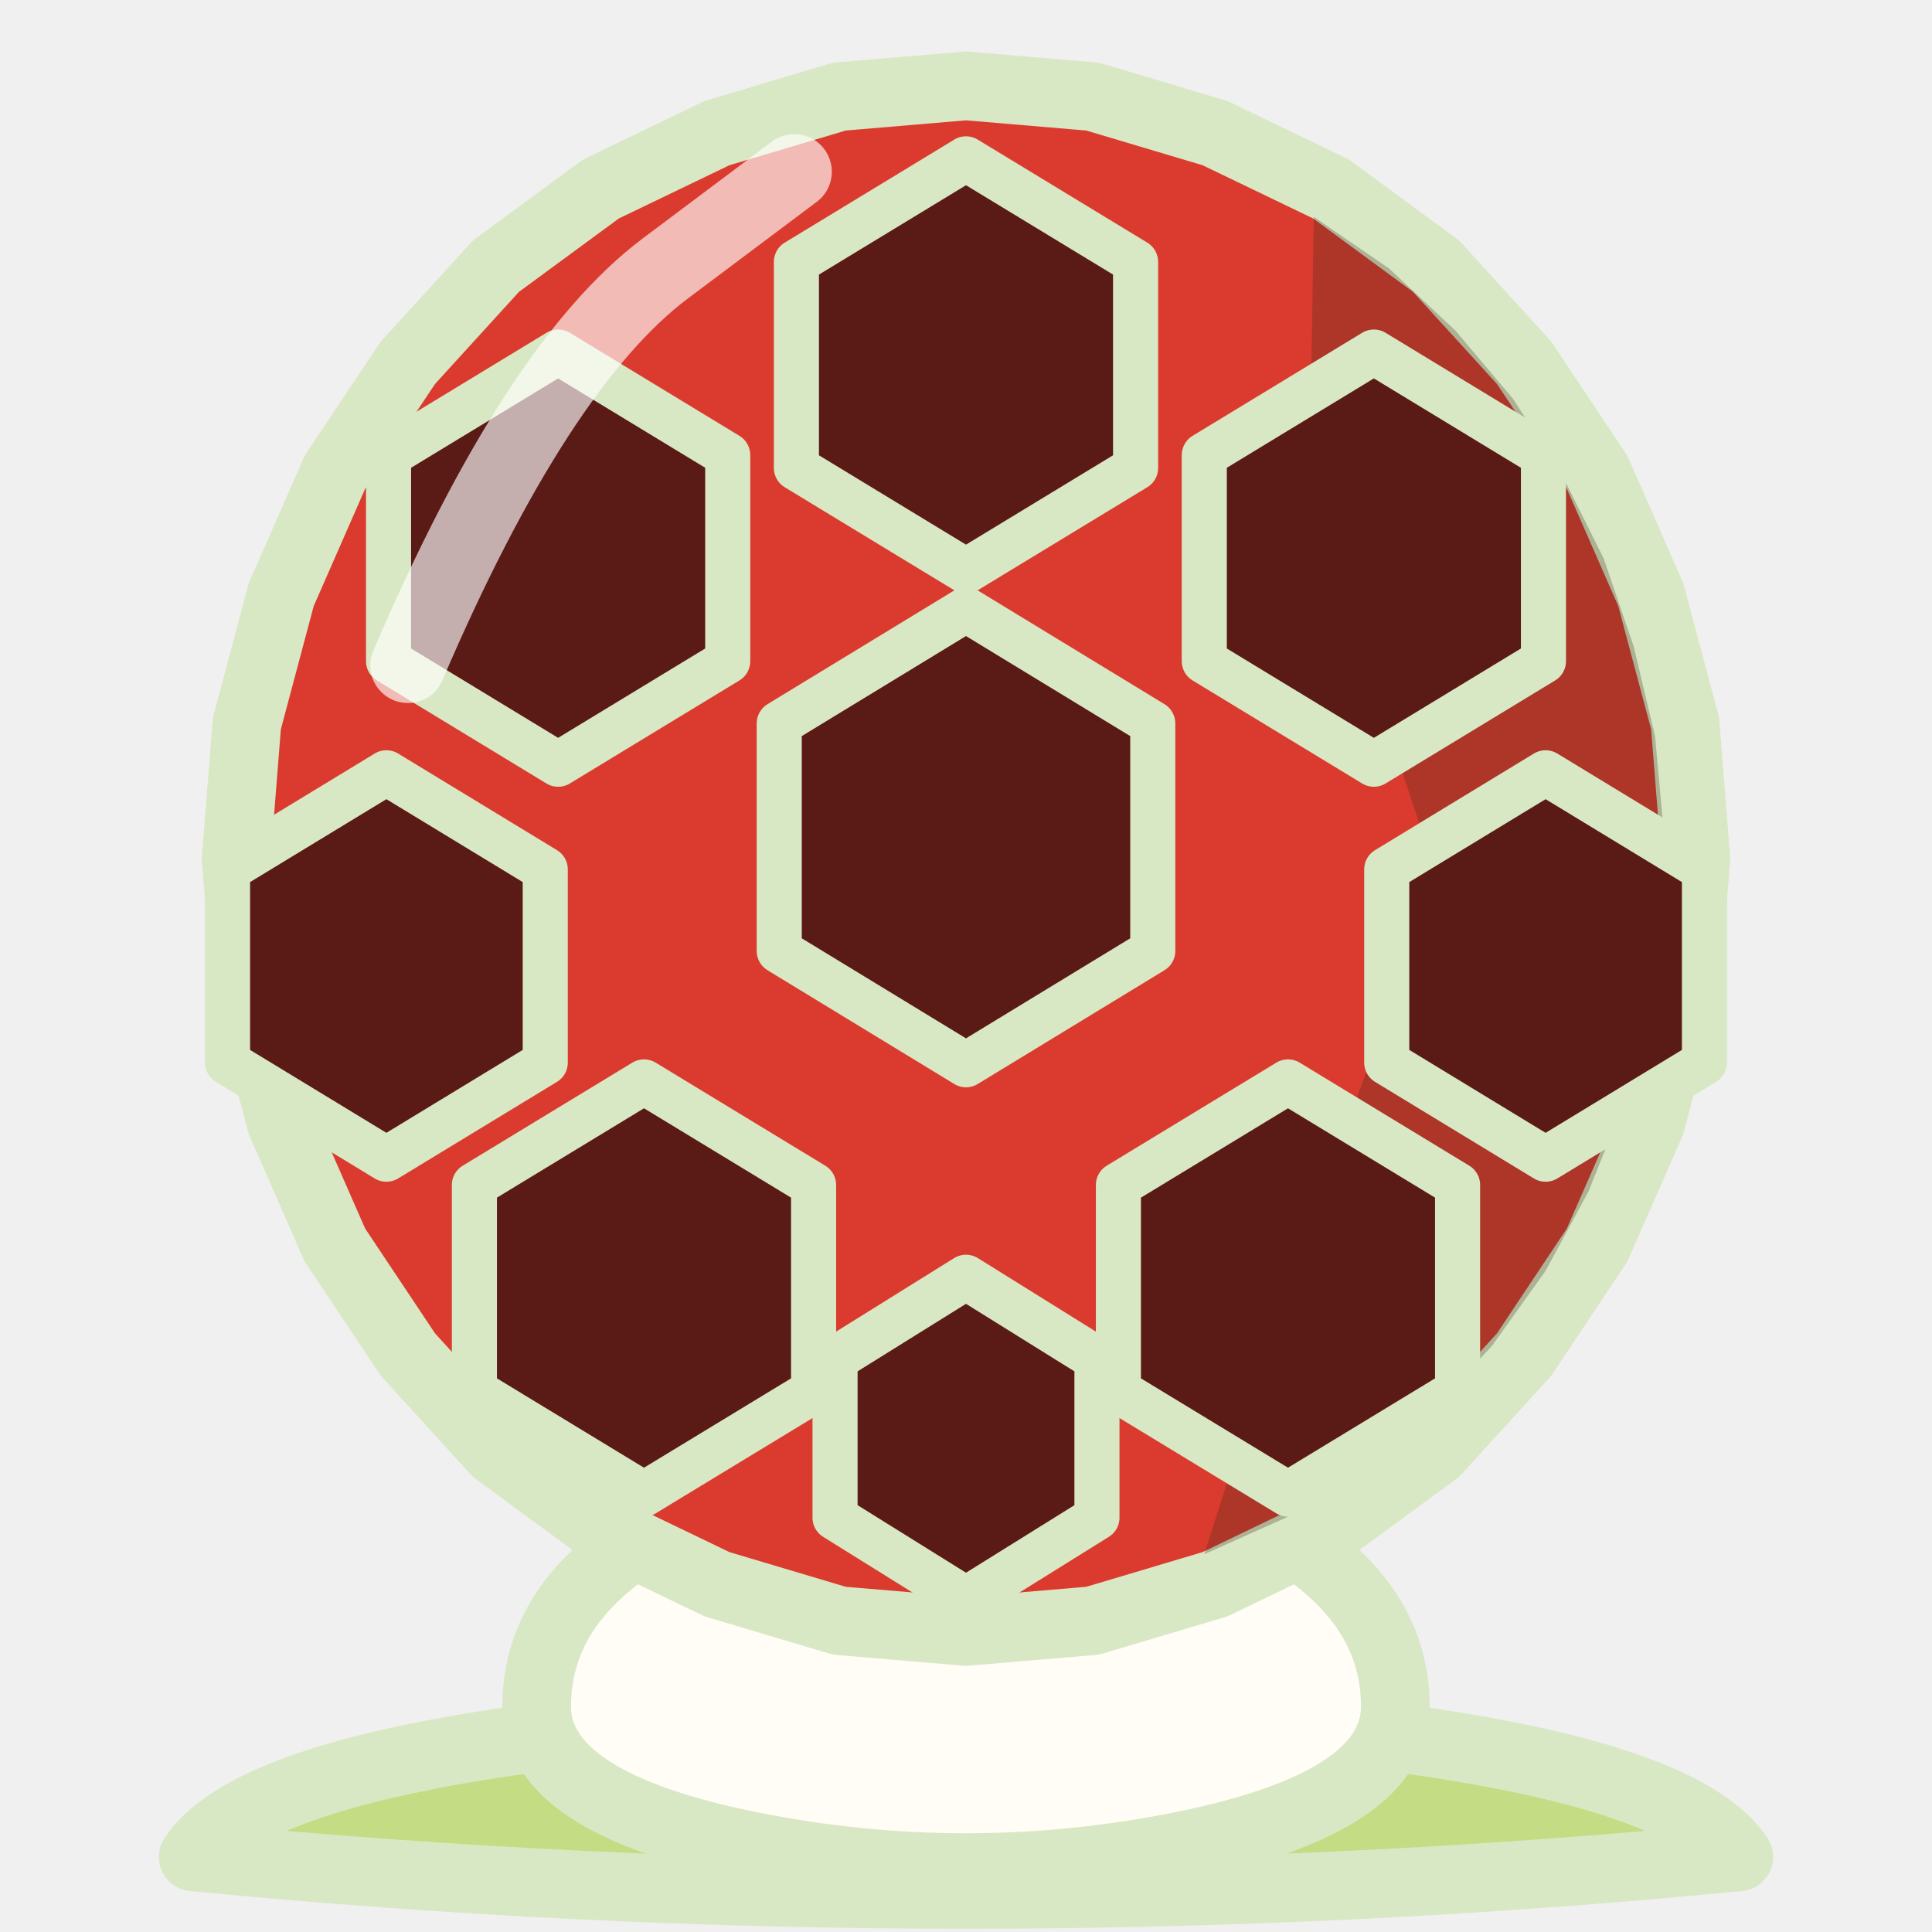
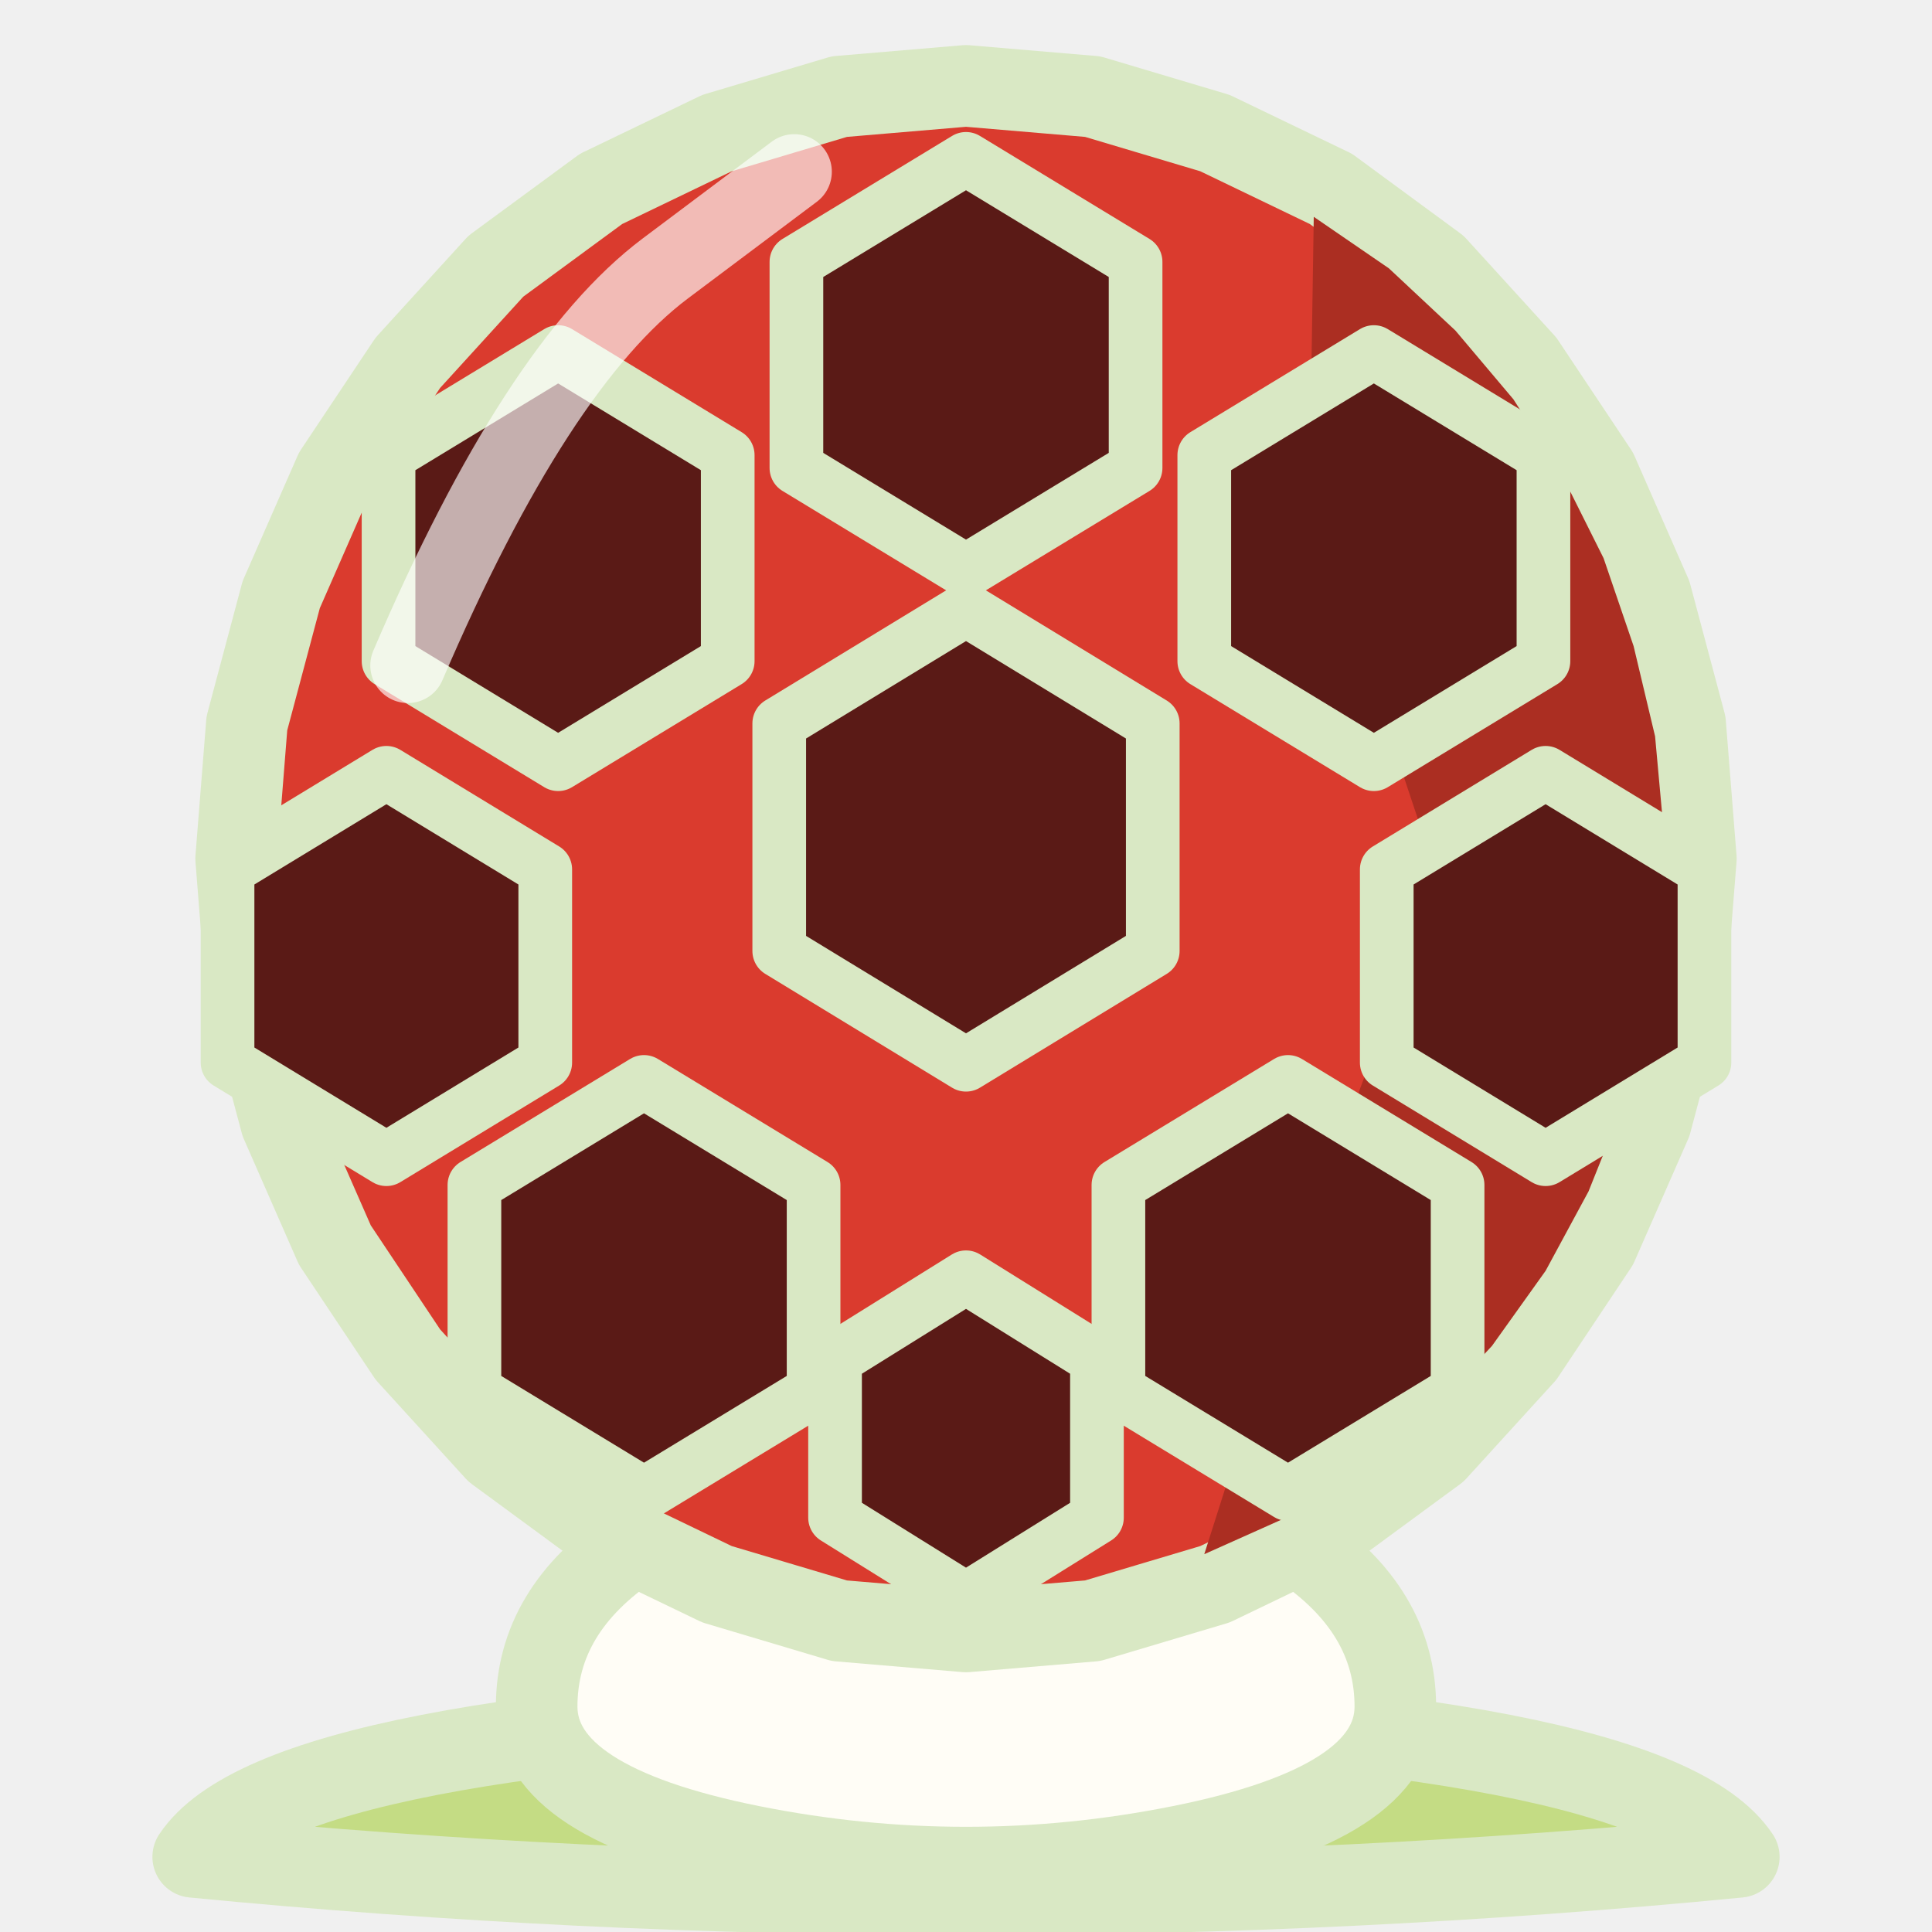
<svg xmlns="http://www.w3.org/2000/svg" width="100" height="100" viewBox="5 5 90 90">
  <g stroke-linecap="round" stroke-linejoin="round">
-     <path d="M14,91.5 Q18,85.5 50,84.5 Q82,85.5 86,91.5 Q50,95 14,91.5 Z" fill="#C4DC84" stroke="#D9E8C4" stroke-width="3.2" />
-     <path d="M30,84.5 Q30,80 34.5,77 Q39,74 42.5,76.5 Q46,79 50,79 Q54,79 57.5,76.5 Q61,74 65.5,77 Q70,80 70,84.5 Q70,89 60,91 Q50,93 40,91 Q30,89 30,84.5 Z" fill="#FFFDF6" stroke="#D9E8C4" stroke-width="3.2" />
-     <path d="M84,45 L83.5,51.3 L81.9,57.3 L79.4,63 L76,68.1 L71.9,72.6 L67,76.2 L61.6,78.8 L55.9,80.5 L50,81 L44.1,80.5 L38.4,78.8 L33,76.2 L28.1,72.6 L24,68.1 L20.6,63 L18.1,57.3 L16.5,51.3 L16,45 L16.5,38.7 L18.1,32.7 L20.6,27 L24,21.9 L28.1,17.4 L33,13.8 L38.4,11.2 L44.1,9.5 L50,9 L55.9,9.5 L61.6,11.2 L67,13.8 L71.9,17.4 L76,21.9 L79.4,27 L81.9,32.7 L83.5,38.7 L84,45 Z" fill="#DA3B2E" stroke="#D9E8C4" stroke-width="3.2" />
-     <path d="M66.2,15.1 L69.7,17.5 L72.8,20.4 L75.5,23.6 L77.8,27.2 L79.7,31 L81.1,35.1 L82.1,39.3 L82.5,43.7 L82.4,48 L81.8,52.3 L80.6,56.5 L79,60.5 L77,64.2 L74.5,67.7 L71.6,70.8 L68.4,73.5 L64.9,75.7 L61.1,77.4 L66,62 L72,46 L66,28 Z" fill="#3A2A1E" fill-opacity="0.28" stroke="none" />
-     <path d="M57.9,26.8 L50,31.6 L42.1,26.8 L42.1,17.2 L50,12.4 L57.9,17.2 Z" fill="#5A1A16" stroke="#D9E8C4" stroke-width="2.1" />
-     <path d="M38.9,35.8 L31,40.6 L23.1,35.8 L23.1,26.2 L31,21.4 L38.9,26.2 Z" fill="#5A1A16" stroke="#D9E8C4" stroke-width="2.1" />
-     <path d="M76.9,35.8 L69,40.6 L61.1,35.8 L61.1,26.2 L69,21.4 L76.9,26.2 Z" fill="#5A1A16" stroke="#D9E8C4" stroke-width="2.1" />
-     <path d="M30.4,54.5 L23,59 L15.6,54.5 L15.6,45.5 L23,41 L30.4,45.5 Z" fill="#5A1A16" stroke="#D9E8C4" stroke-width="2.1" />
-     <path d="M58.7,49.3 L50,54.6 L41.3,49.3 L41.3,38.7 L50,33.4 L58.7,38.7 Z" fill="#5A1A16" stroke="#D9E8C4" stroke-width="2.1" />
-     <path d="M84.4,54.5 L77,59 L69.6,54.5 L69.6,45.5 L77,41 L84.4,45.5 Z" fill="#5A1A16" stroke="#D9E8C4" stroke-width="2.1" />
-     <path d="M42.9,69.8 L35,74.6 L27.1,69.8 L27.1,60.2 L35,55.4 L42.9,60.2 Z" fill="#5A1A16" stroke="#D9E8C4" stroke-width="2.1" />
-     <path d="M72.9,69.8 L65,74.6 L57.1,69.8 L57.1,60.2 L65,55.4 L72.9,60.2 Z" fill="#5A1A16" stroke="#D9E8C4" stroke-width="2.1" />
-     <path d="M56.1,75.7 L50,79.5 L43.9,75.7 L43.9,68.3 L50,64.5 L56.1,68.3 Z" fill="#5A1A16" stroke="#D9E8C4" stroke-width="2.1" />
+     <path d="M14,91.5 Q18,85.5 50,84.5 Q82,85.5 86,91.5 Q50,95 14,91.5 Z" fill="#C4DC84" stroke="#D9E8C4" stroke-width="3.8" />
+     <path d="M30,84.5 Q30,80 34.5,77 Q39,74 42.5,76.5 Q46,79 50,79 Q54,79 57.5,76.5 Q61,74 65.5,77 Q70,80 70,84.5 Q70,89 60,91 Q50,93 40,91 Q30,89 30,84.5 Z" fill="#FFFDF6" stroke="#D9E8C4" stroke-width="3.8" />
+     <path d="M84,45 L83.5,51.3 L81.9,57.3 L79.4,63 L76,68.1 L71.9,72.6 L67,76.2 L61.6,78.8 L55.9,80.5 L50,81 L44.1,80.5 L38.4,78.8 L33,76.2 L28.1,72.6 L24,68.1 L20.6,63 L18.1,57.3 L16.5,51.3 L16,45 L16.5,38.7 L18.1,32.7 L20.6,27 L24,21.9 L28.1,17.4 L33,13.8 L38.4,11.2 L44.1,9.5 L50,9 L55.9,9.5 L61.6,11.2 L67,13.8 L71.9,17.4 L76,21.9 L79.4,27 L81.9,32.7 L83.5,38.7 L84,45 Z" fill="#DA3B2E" stroke="#D9E8C4" stroke-width="3.8" />
+     <path d="M66.2,15.1 L69.7,17.5 L72.8,20.4 L75.5,23.6 L77.8,27.2 L79.7,31 L81.1,35.1 L82.1,39.3 L82.5,43.7 L82.4,48 L81.8,52.3 L80.6,56.5 L79,60.5 L77,64.2 L74.5,67.7 L71.6,70.8 L68.4,73.5 L64.9,75.7 L61.1,77.4 L66,62 L72,46 L66,28 Z" fill="#AB2E22" stroke="none" />
+     <path d="M57.9,26.8 L50,31.6 L42.1,26.8 L42.1,17.2 L50,12.4 L57.9,17.2 Z" fill="#5A1A16" stroke="#D9E8C4" stroke-width="2.5" />
+     <path d="M38.9,35.8 L31,40.6 L23.1,35.8 L23.1,26.2 L31,21.4 L38.9,26.2 Z" fill="#5A1A16" stroke="#D9E8C4" stroke-width="2.5" />
+     <path d="M76.9,35.8 L69,40.6 L61.1,35.8 L61.1,26.2 L69,21.4 L76.9,26.2 Z" fill="#5A1A16" stroke="#D9E8C4" stroke-width="2.5" />
+     <path d="M30.4,54.5 L23,59 L15.6,54.5 L15.6,45.5 L23,41 L30.4,45.5 Z" fill="#5A1A16" stroke="#D9E8C4" stroke-width="2.5" />
+     <path d="M58.7,49.3 L50,54.6 L41.3,49.3 L41.3,38.7 L50,33.4 L58.7,38.7 Z" fill="#5A1A16" stroke="#D9E8C4" stroke-width="2.5" />
+     <path d="M84.4,54.5 L77,59 L69.6,54.5 L69.6,45.5 L77,41 L84.4,45.5 Z" fill="#5A1A16" stroke="#D9E8C4" stroke-width="2.5" />
+     <path d="M42.9,69.8 L35,74.6 L27.1,69.8 L27.1,60.2 L35,55.4 L42.9,60.2 Z" fill="#5A1A16" stroke="#D9E8C4" stroke-width="2.5" />
+     <path d="M72.9,69.8 L65,74.6 L57.1,69.8 L57.1,60.2 L65,55.4 L72.9,60.2 Z" fill="#5A1A16" stroke="#D9E8C4" stroke-width="2.5" />
+     <path d="M56.1,75.7 L50,79.5 L43.9,75.7 L43.9,68.3 L50,64.5 L56.1,68.3 Z" fill="#5A1A16" stroke="#D9E8C4" stroke-width="2.5" />
    <path d="M24,36 Q30,22 36,17.5 L42,13" fill="none" stroke="#FFFFFF" stroke-width="3.5" stroke-opacity="0.65" />
  </g>
</svg>
